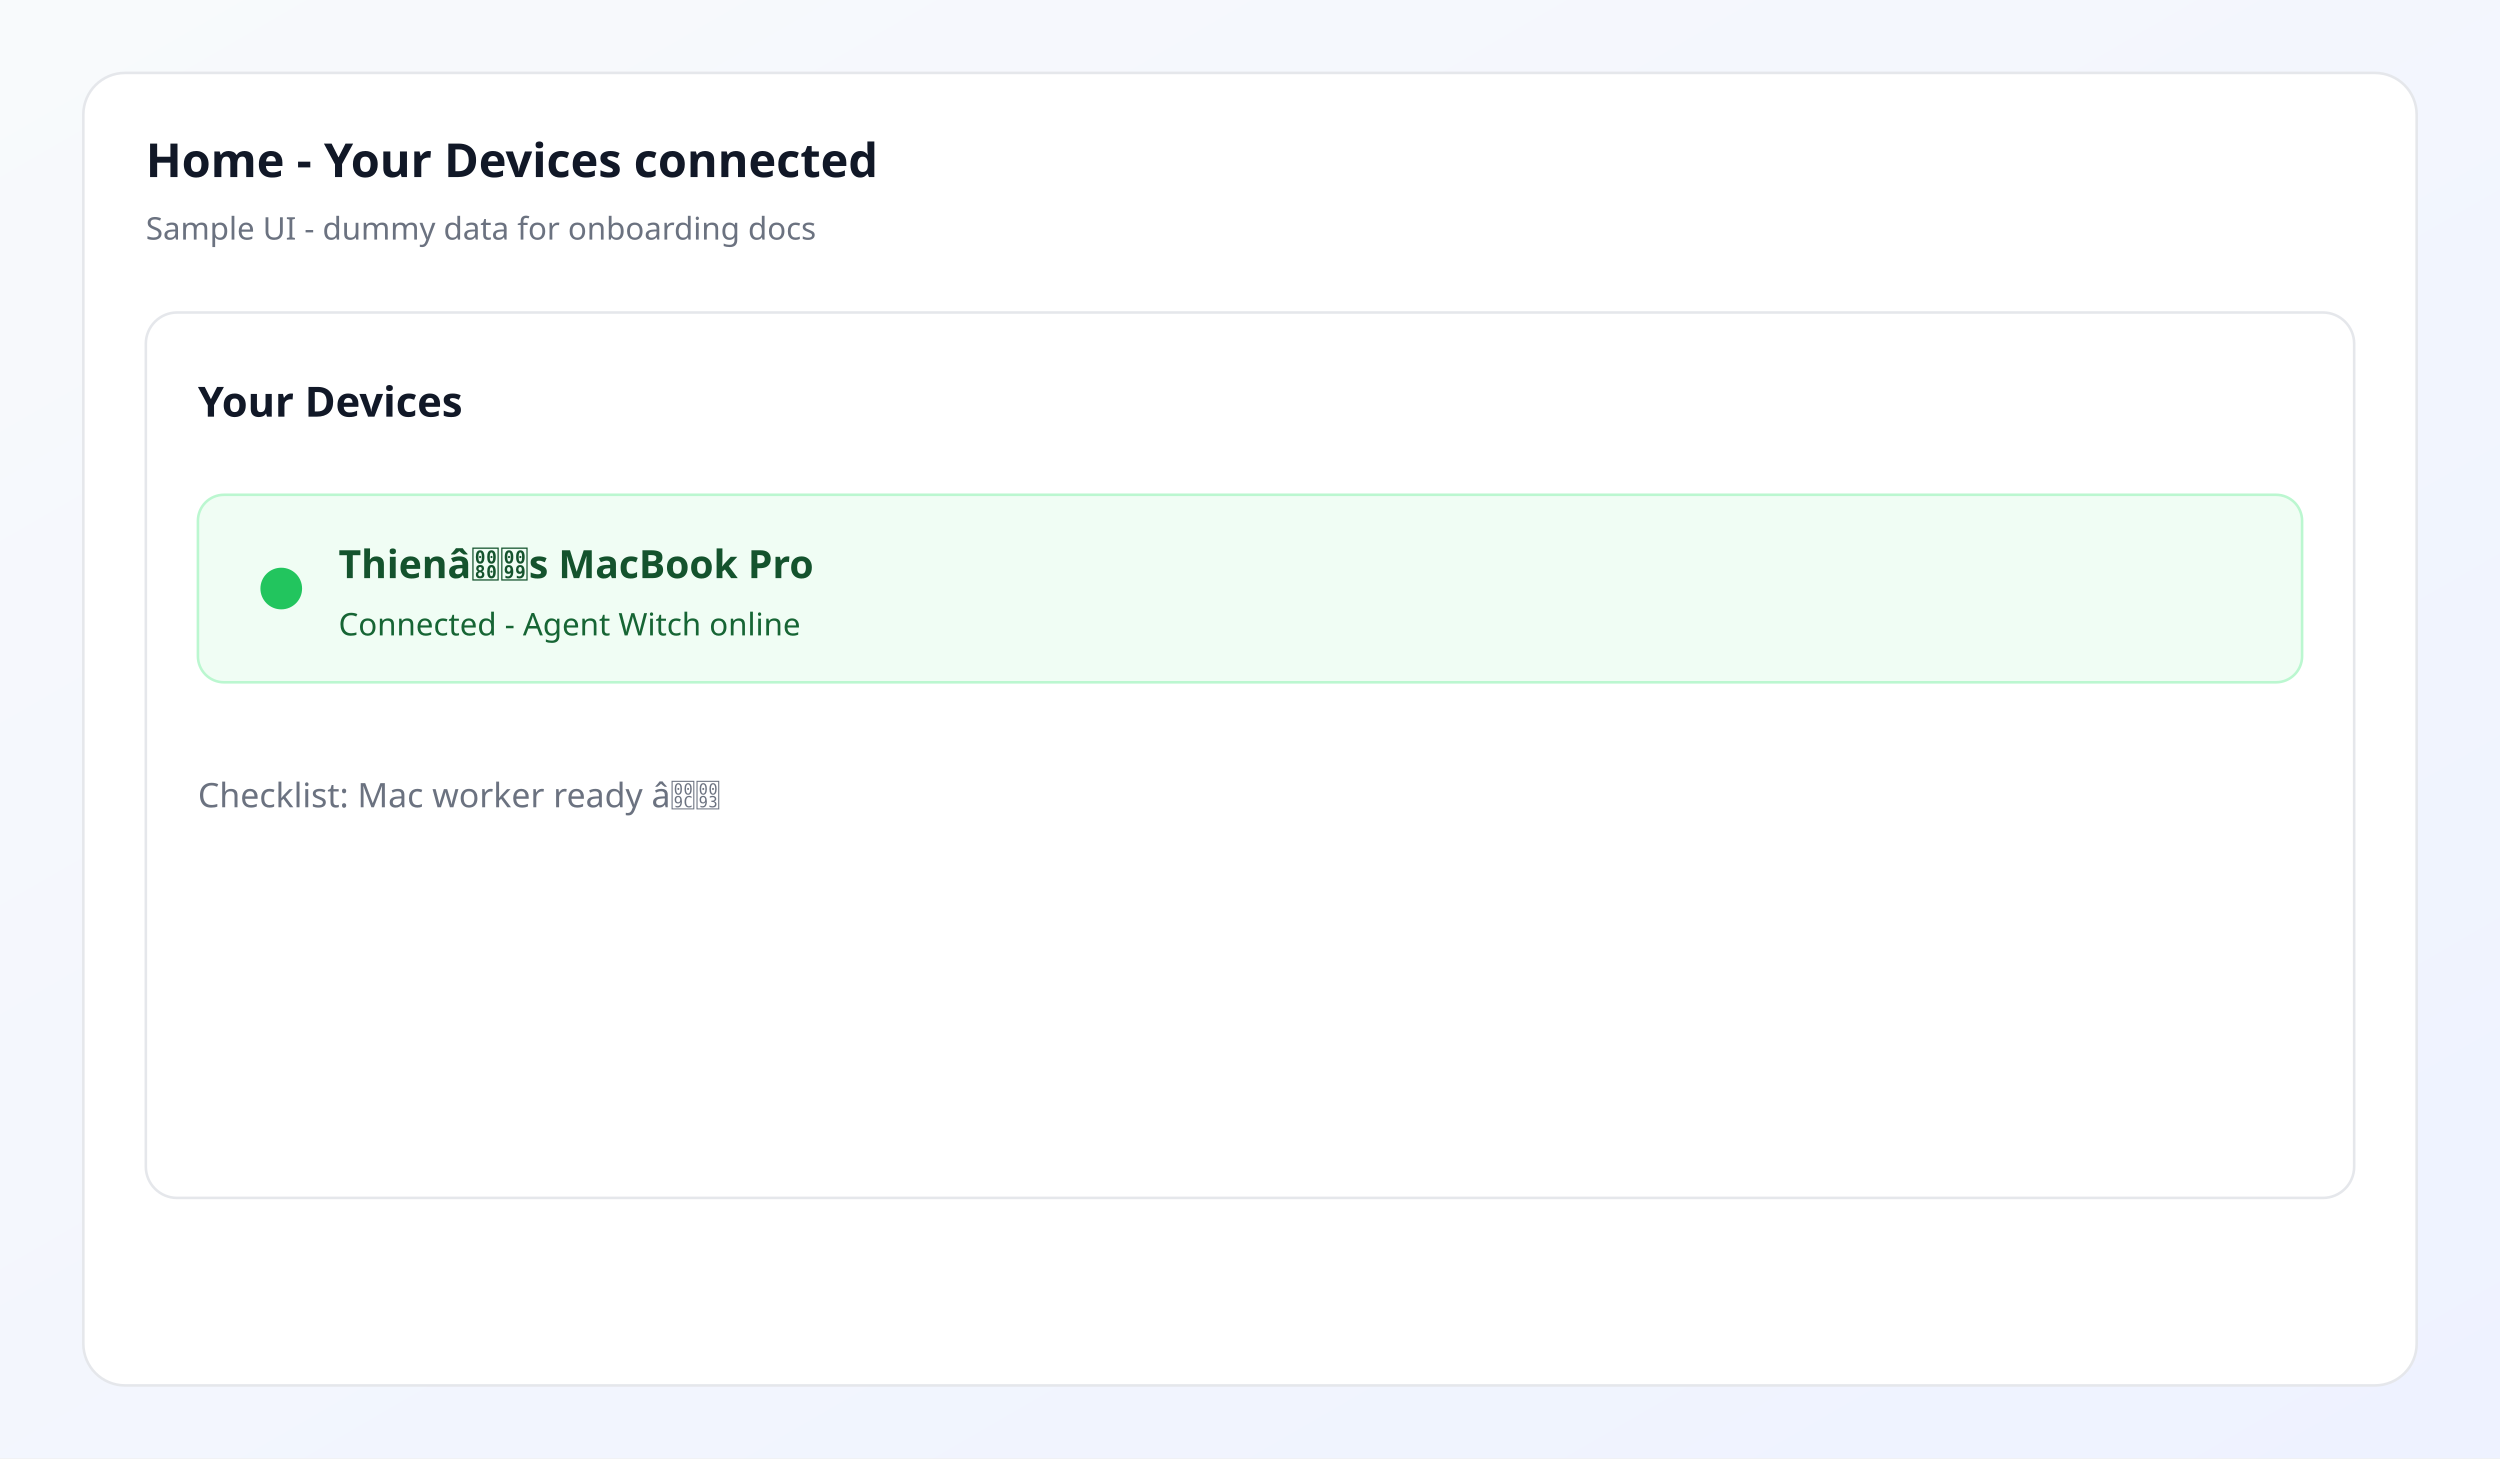
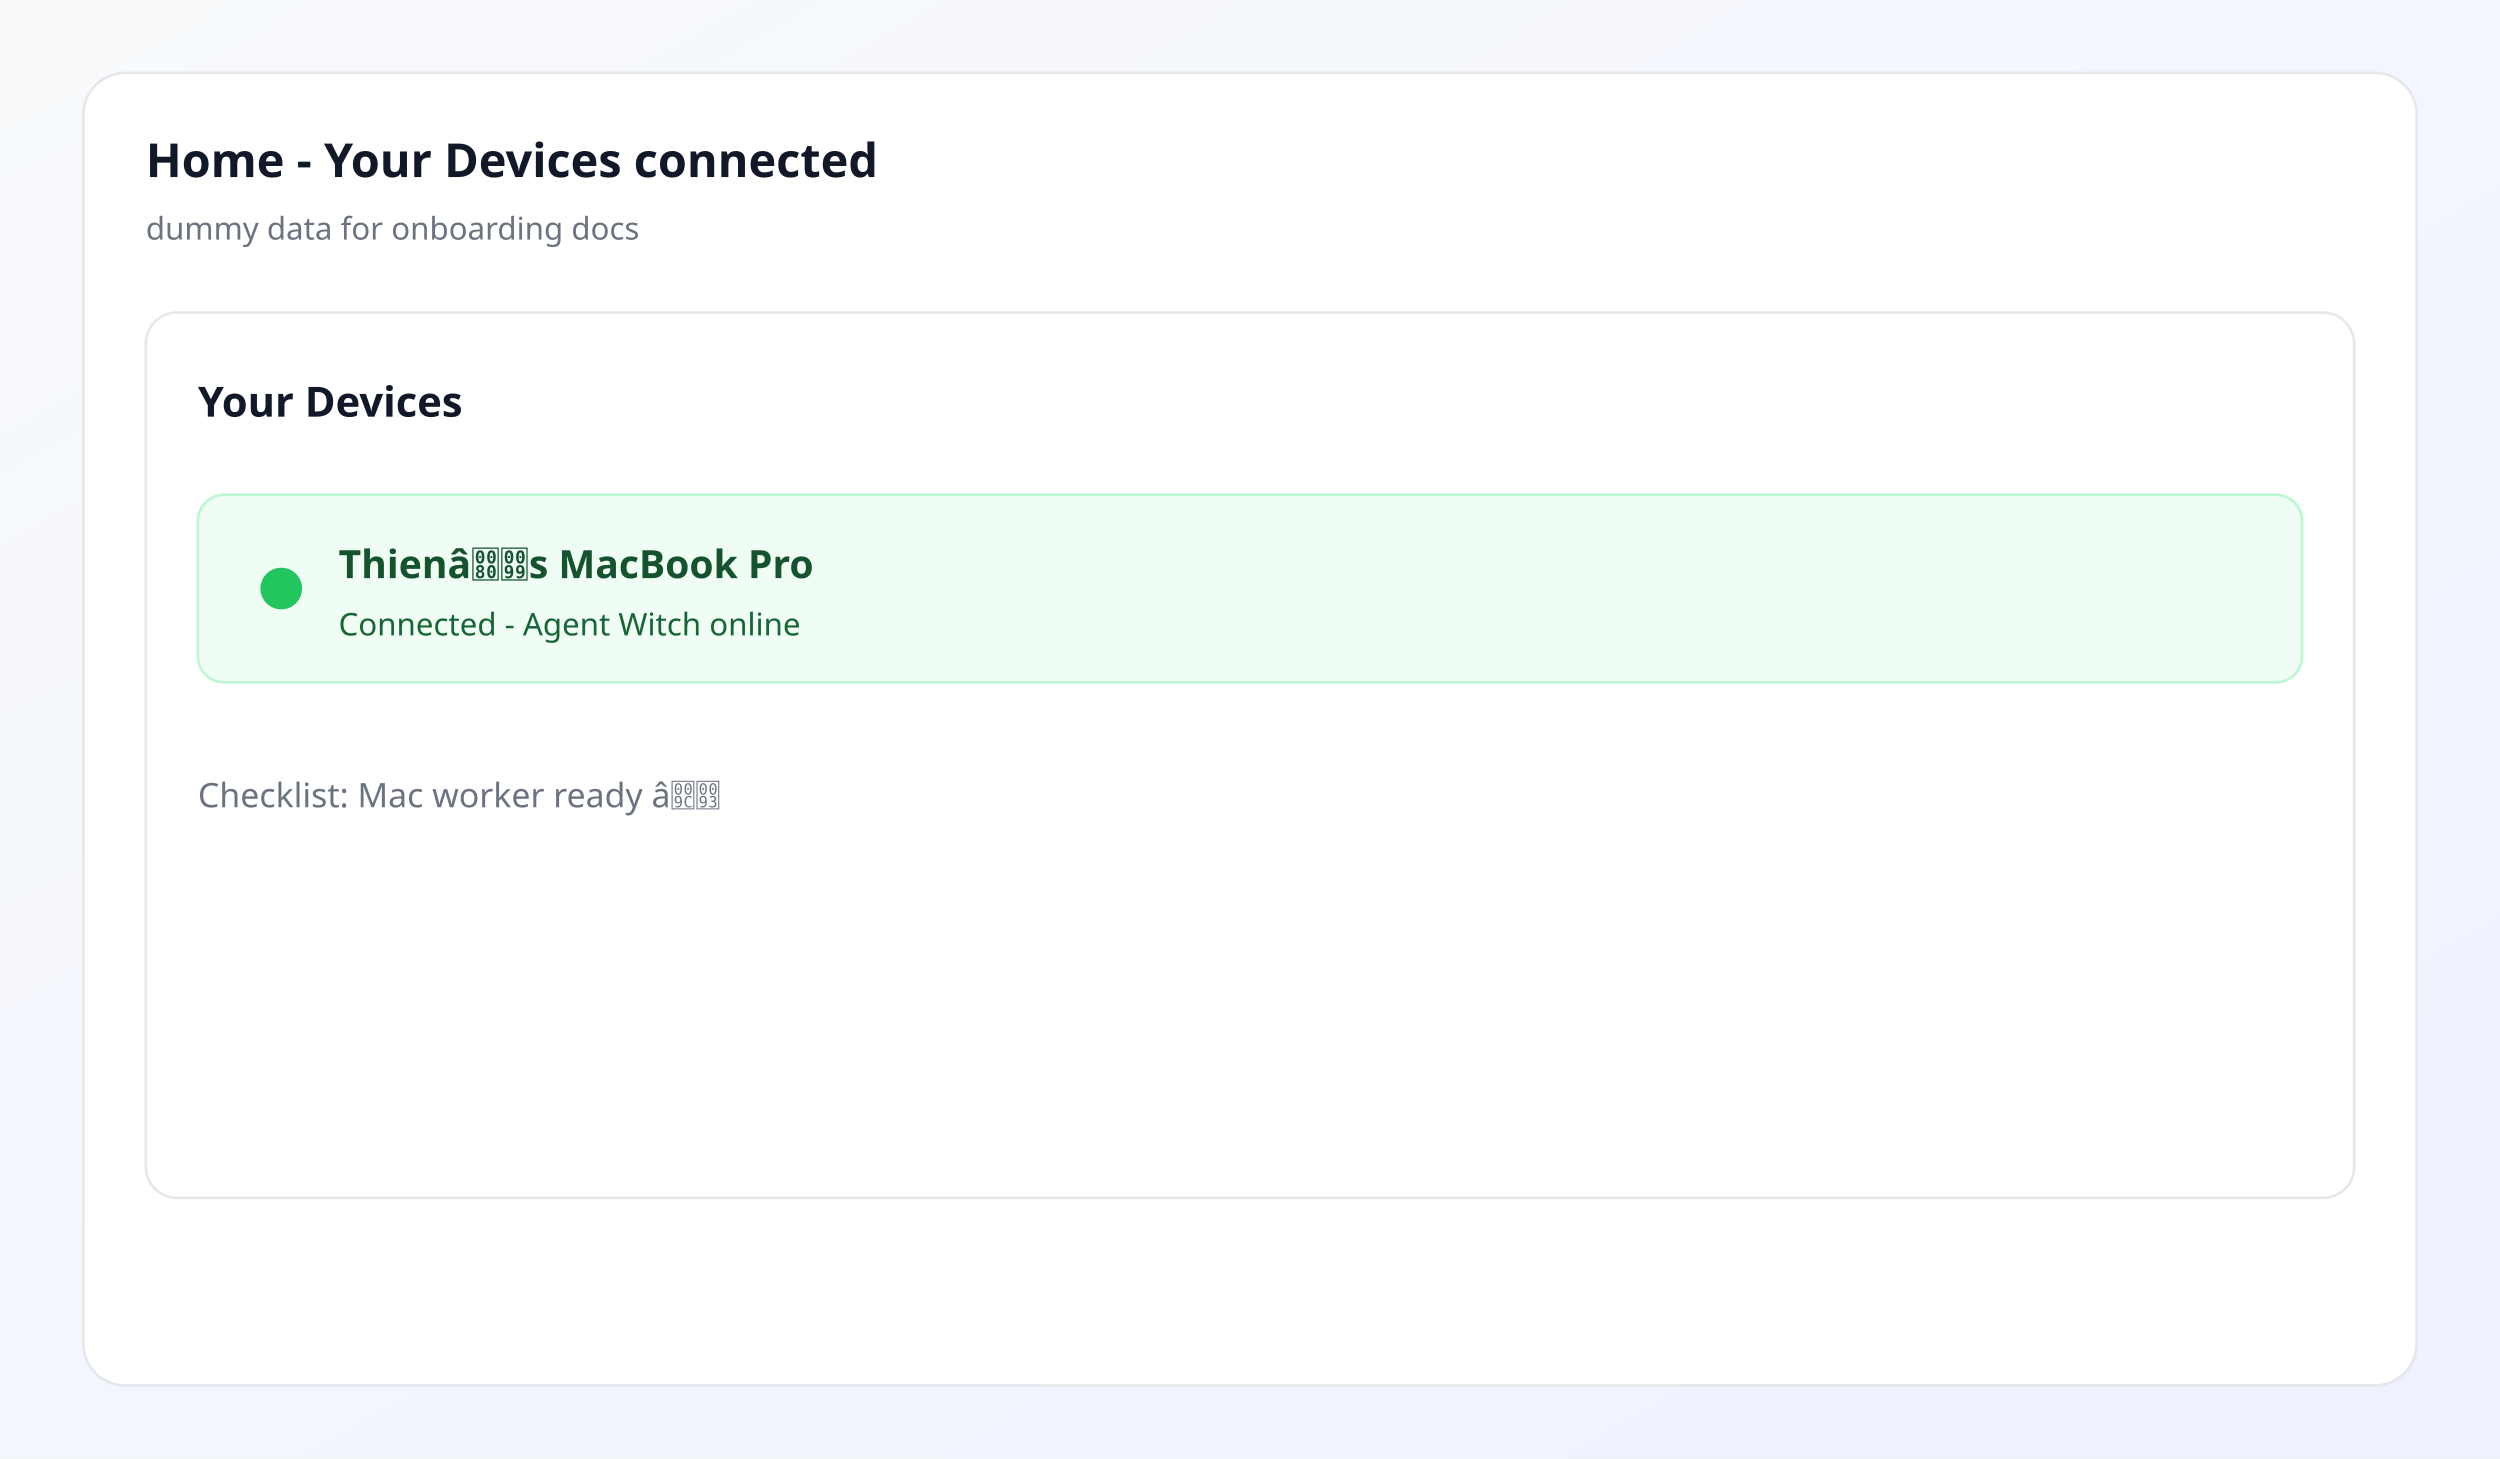
<svg xmlns="http://www.w3.org/2000/svg" width="960" height="560" viewBox="0 0 960 560" role="img" aria-label="Home  -  Your Devices connected">
  <defs>
    <linearGradient id="bg" x1="0" y1="0" x2="1" y2="1">
      <stop offset="0%" stop-color="#f8fafc" />
      <stop offset="100%" stop-color="#eef2ff" />
    </linearGradient>
  </defs>
  <rect width="960" height="560" fill="url(#bg)" />
  <rect x="32" y="28" width="896" height="504" rx="16" fill="#ffffff" stroke="#e5e7eb" />
  <text x="56" y="68" font-family="ui-sans-serif, system-ui, sans-serif" font-size="18" font-weight="600" fill="#111827">Home  -  Your Devices connected</text>
-   <text x="56" y="92" font-family="ui-sans-serif, system-ui, sans-serif" font-size="12" fill="#6b7280">Sample UI  -  dummy data for onboarding docs</text>
+   <text x="56" y="92" font-family="ui-sans-serif, system-ui, sans-serif" font-size="12" fill="#6b7280">dummy data for onboarding docs</text>
  <rect x="56" y="120" width="848" height="340" rx="12" fill="#fff" stroke="#e5e7eb" />
  <text x="76" y="160" font-family="ui-sans-serif, system-ui, sans-serif" font-size="16" font-weight="600" fill="#111827">Your Devices</text>
  <rect x="76" y="190" width="808" height="72" rx="10" fill="#f0fdf4" stroke="#bbf7d0" />
  <circle cx="108" cy="226" r="8" fill="#22c55e" />
  <text x="130" y="222" font-family="ui-sans-serif, system-ui, sans-serif" font-size="15" font-weight="600" fill="#14532d">Thienâs MacBook Pro</text>
  <text x="130" y="244" font-family="ui-sans-serif, system-ui, sans-serif" font-size="12" fill="#166534">Connected  -  Agent Witch online</text>
  <text x="76" y="310" font-family="ui-sans-serif, system-ui, sans-serif" font-size="13" fill="#6b7280">Checklist: Mac worker ready â</text>
</svg>
